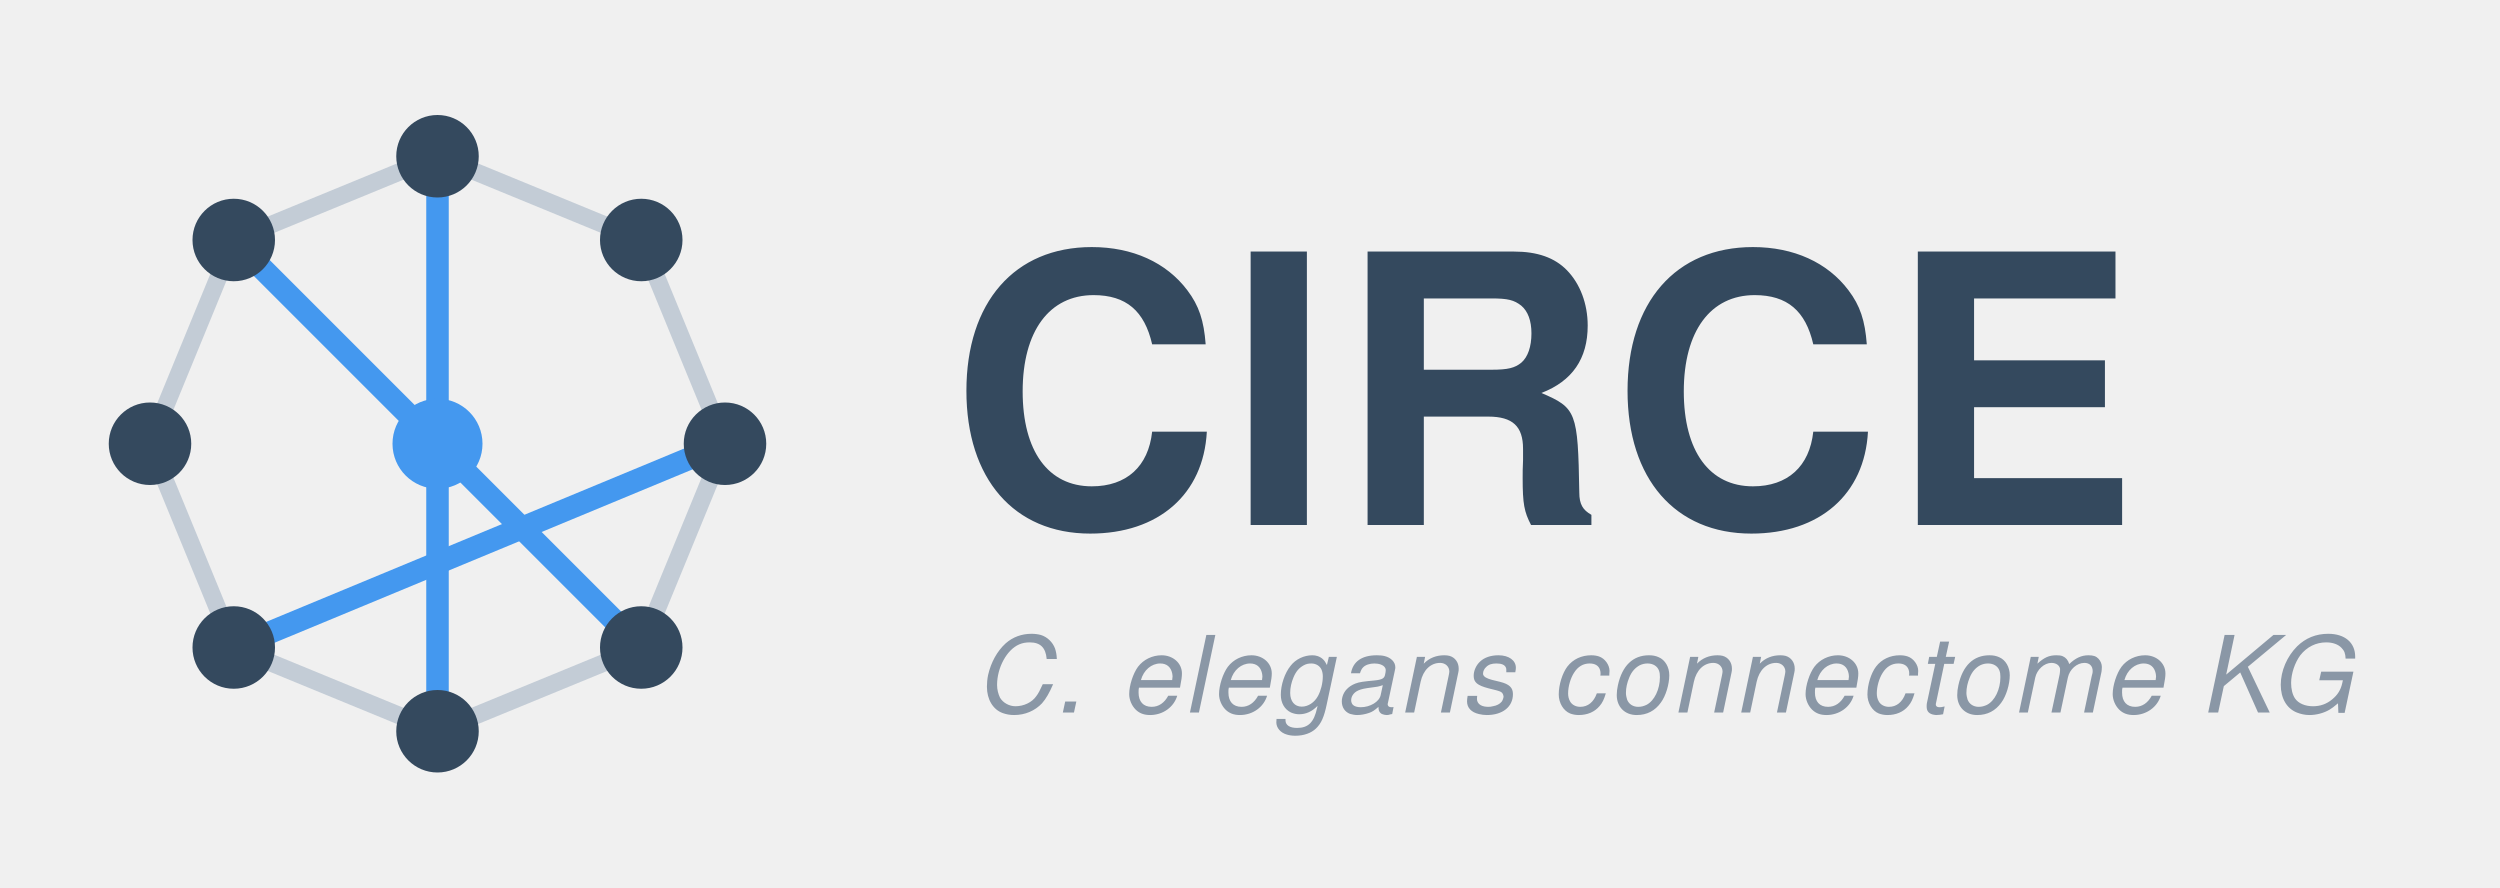
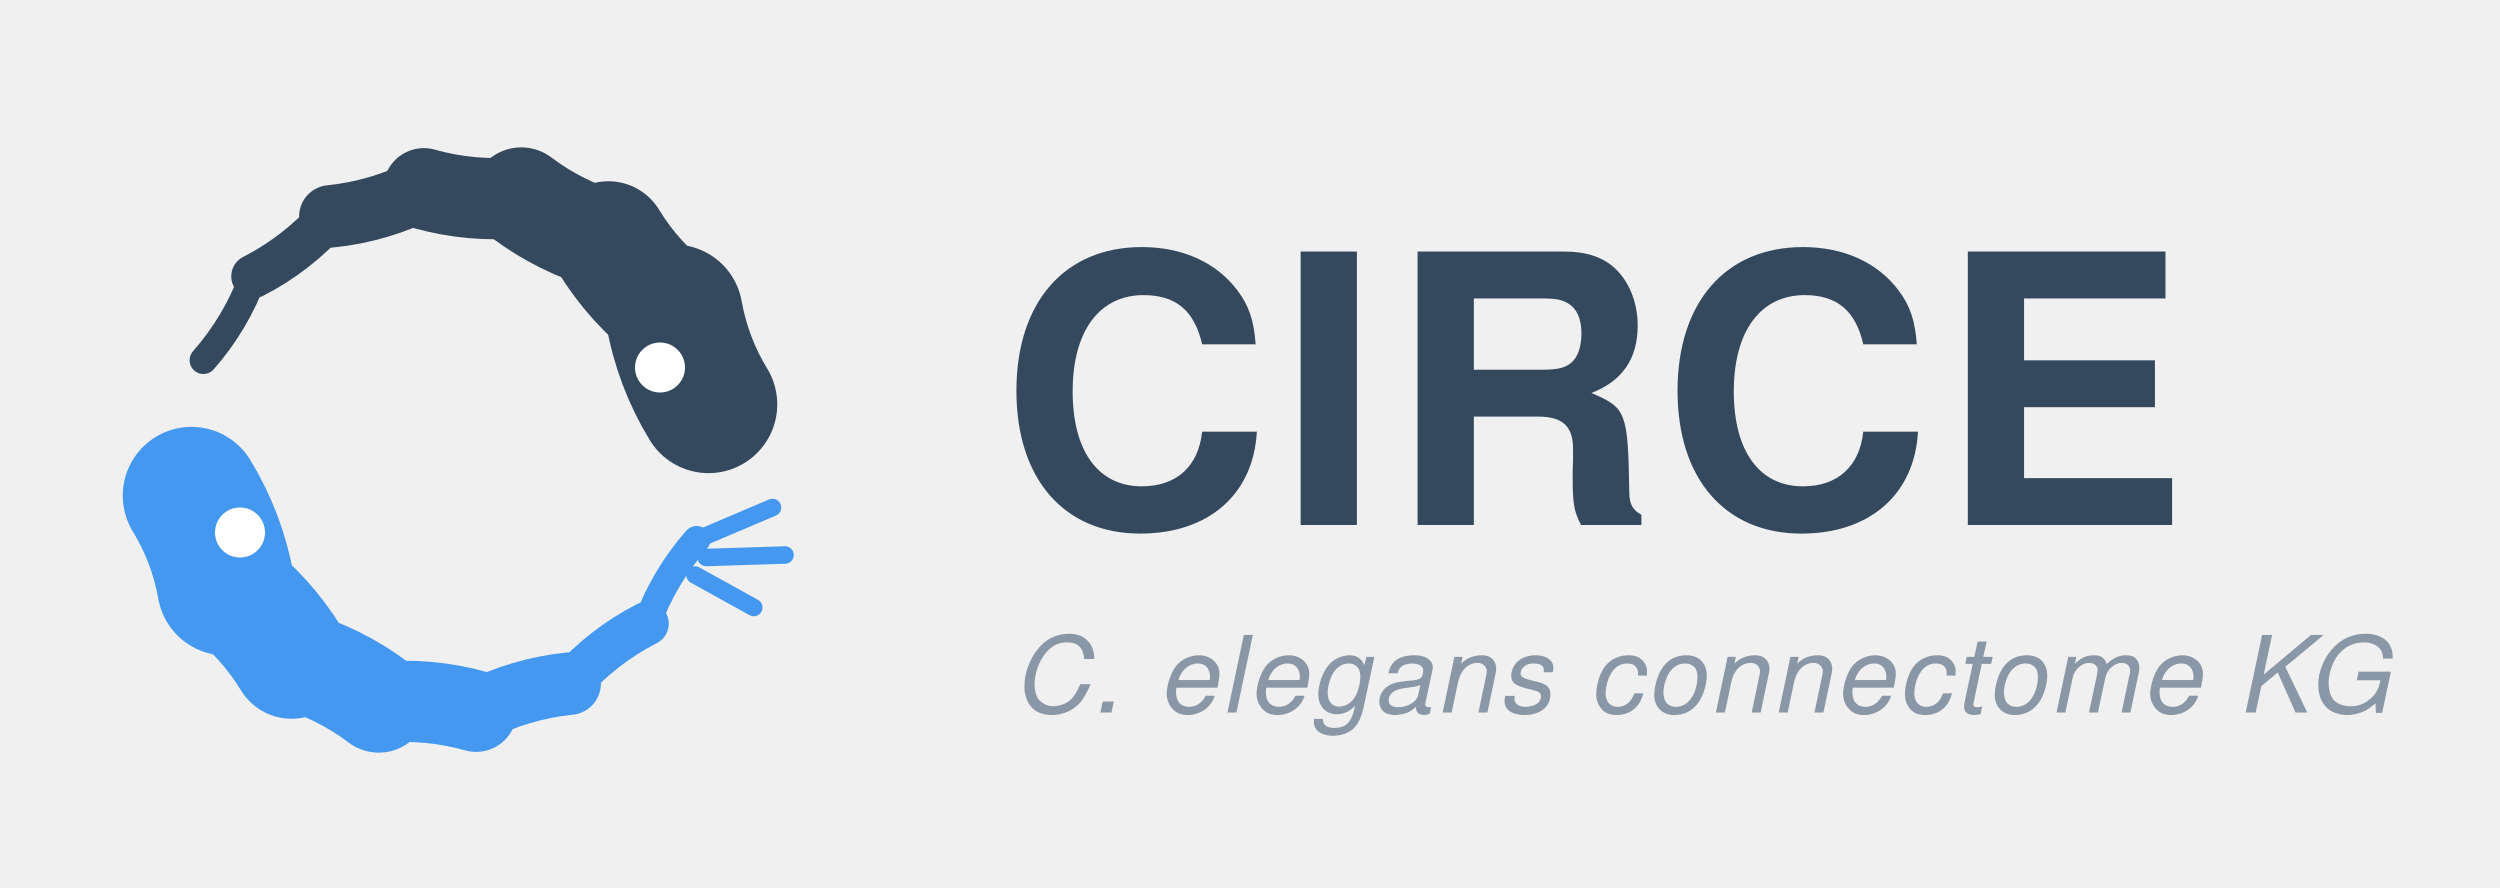
<svg xmlns="http://www.w3.org/2000/svg" viewBox="0 0 200 71" role="img" aria-label="CIRCE">
-   <g fill="none" stroke="#c3ccd6" stroke-width="1.4">
-     <polygon points="58,35.5 51.3,51.8 35,58.5 18.7,51.8 12,35.5 18.7,19.2 35,12.5 51.3,19.2" />
+   <g fill="none" stroke-linecap="round">
+     <g stroke="#4498ef">
+       <path d="M15.32,39.65 A21,21 0 0 1 18.08,46.94" stroke-width="11" />
+       <path d="M18.08,46.94 A21,21 0 0 1 23.33,52.75" stroke-width="9.5" />
+       <path d="M23.33,52.75 A21,21 0 0 1 30.30,56.21" stroke-width="8" />
+       <path d="M30.30,56.21 A21,21 0 0 1 38.09,56.90" stroke-width="6.5" />
+       <path d="M38.09,56.90 A21,21 0 0 1 45.57,54.69" stroke-width="5" />
+       <path d="M45.57,54.69 A21,21 0 0 1 51.75,49.89" stroke-width="3.5" />
+       <path d="M51.75,49.89 A21,21 0 0 1 55.73,43.18" stroke-width="2.2" />
+       <path d="M55.73,43.18 L61.8,40.6 M56.5,44.6 L62.8,44.4 M55.6,46.0 L60.3,48.6" stroke-width="1.4" />
+     </g>
+     <g stroke="#34495e">
+       <path d="M56.68,32.35 A21,21 0 0 1 53.92,25.06" stroke-width="11" />
+       <path d="M53.92,25.06 A21,21 0 0 1 48.67,19.25" stroke-width="9.5" />
+       <path d="M48.67,19.25 A21,21 0 0 1 41.70,15.79" stroke-width="8" />
+       <path d="M41.70,15.79 A21,21 0 0 1 33.91,15.10" stroke-width="6.5" />
+       <path d="M33.91,15.10 A21,21 0 0 1 26.43,17.31" stroke-width="5" />
+       <path d="M26.43,17.31 A21,21 0 0 1 20.25,22.11" stroke-width="3.5" />
+       <path d="M20.25,22.11 A21,21 0 0 1 16.27,28.82" stroke-width="2.2" />
+     </g>
  </g>
-   <g stroke="#4498ef" stroke-width="1.8" stroke-linecap="round">
-     <line x1="58" y1="35.5" x2="18.7" y2="51.8" />
-     <line x1="35" y1="58.5" x2="35" y2="12.5" />
-     <line x1="51.3" y1="51.8" x2="18.7" y2="19.2" />
-   </g>
-   <g fill="#34495e">
-     <circle cx="58" cy="35.5" r="3.3" />
-     <circle cx="51.3" cy="51.8" r="3.3" />
-     <circle cx="35" cy="58.5" r="3.3" />
-     <circle cx="18.7" cy="51.8" r="3.3" />
-     <circle cx="12" cy="35.5" r="3.3" />
-     <circle cx="18.7" cy="19.2" r="3.3" />
-     <circle cx="35" cy="12.5" r="3.3" />
-     <circle cx="51.3" cy="19.2" r="3.3" />
-   </g>
-   <circle cx="35" cy="35.5" r="3.6" fill="#4498ef" />
-   <text x="76" y="42" font-family="Helvetica, Arial, sans-serif" font-size="30" font-weight="700" letter-spacing="0.5" fill="#34495e">CIRCE</text>
-   <text x="78" y="57" font-family="Helvetica, Arial, sans-serif" font-size="8.5" font-style="italic" letter-spacing="0.3" fill="#8a97a6">C. elegans connectome KG</text>
+   <circle cx="19.2" cy="42.6" r="2" fill="#ffffff" />
+   <circle cx="52.8" cy="29.4" r="2" fill="#ffffff" />
+   <text x="80" y="42" font-family="Helvetica, Arial, sans-serif" font-size="30" font-weight="700" letter-spacing="0.5" fill="#34495e">CIRCE</text>
+   <text x="81" y="57" font-family="Helvetica, Arial, sans-serif" font-size="8.5" font-style="italic" letter-spacing="0.3" fill="#8a97a6">C. elegans connectome KG</text>
</svg>
